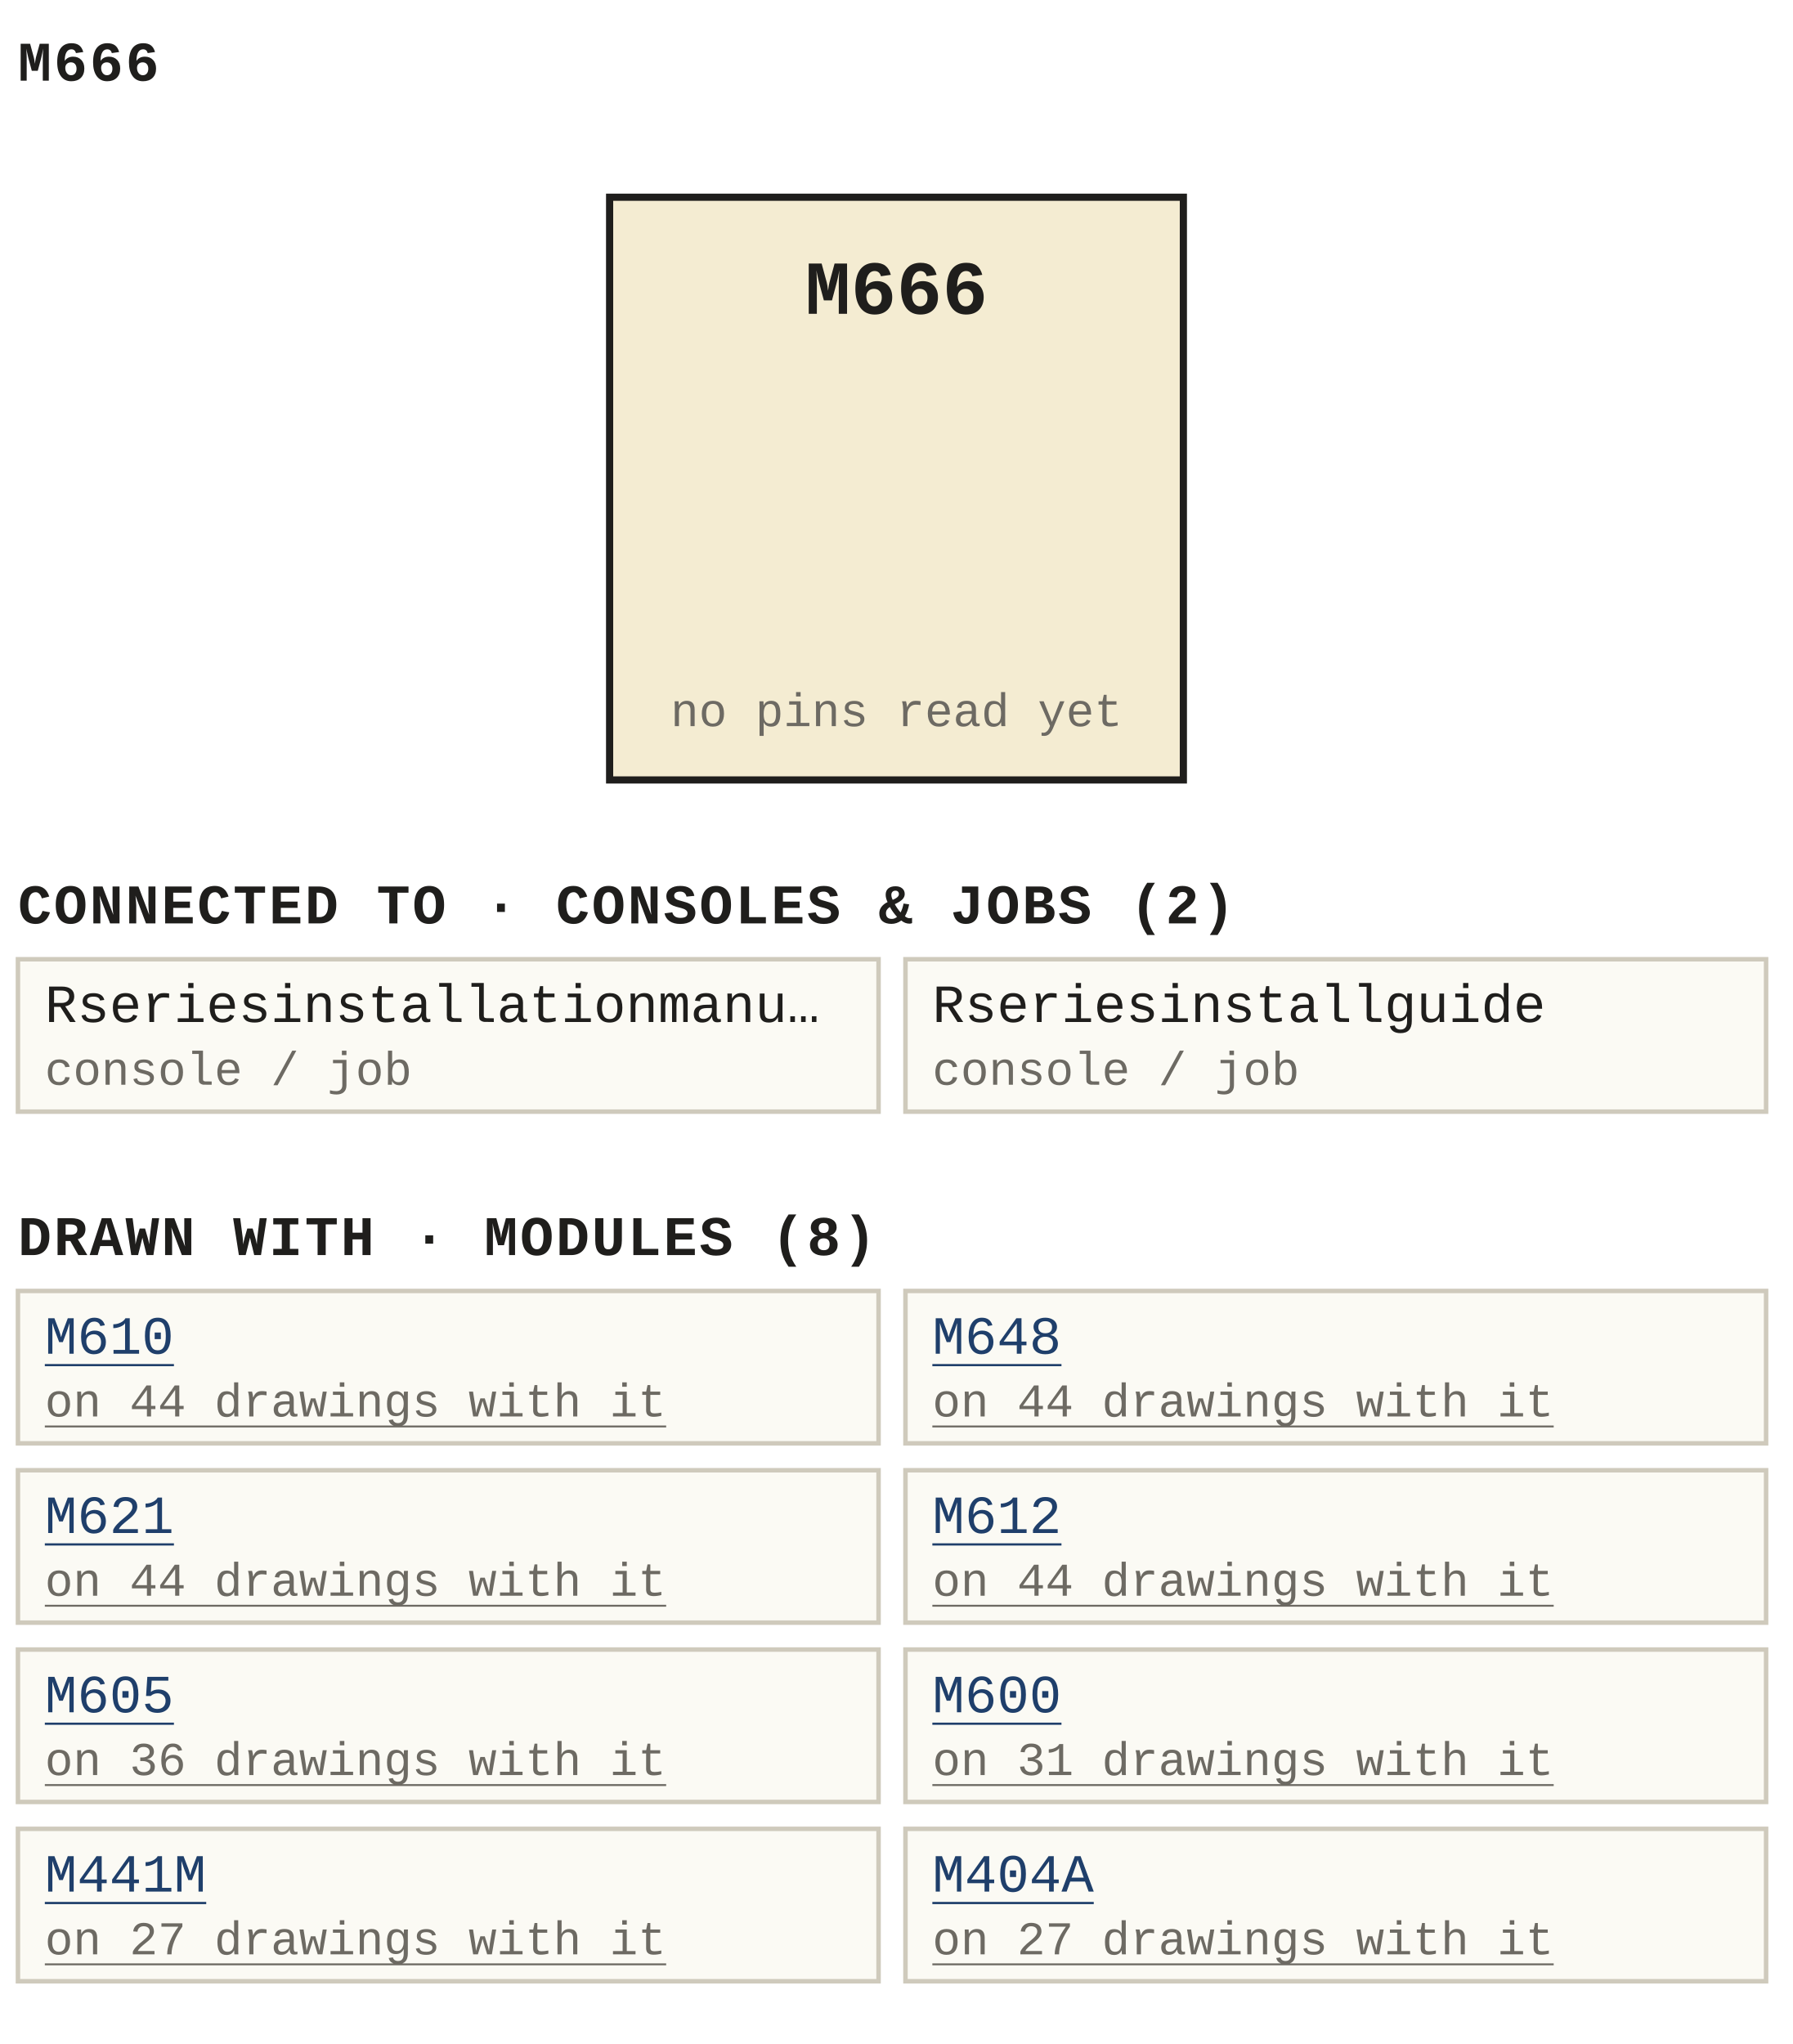
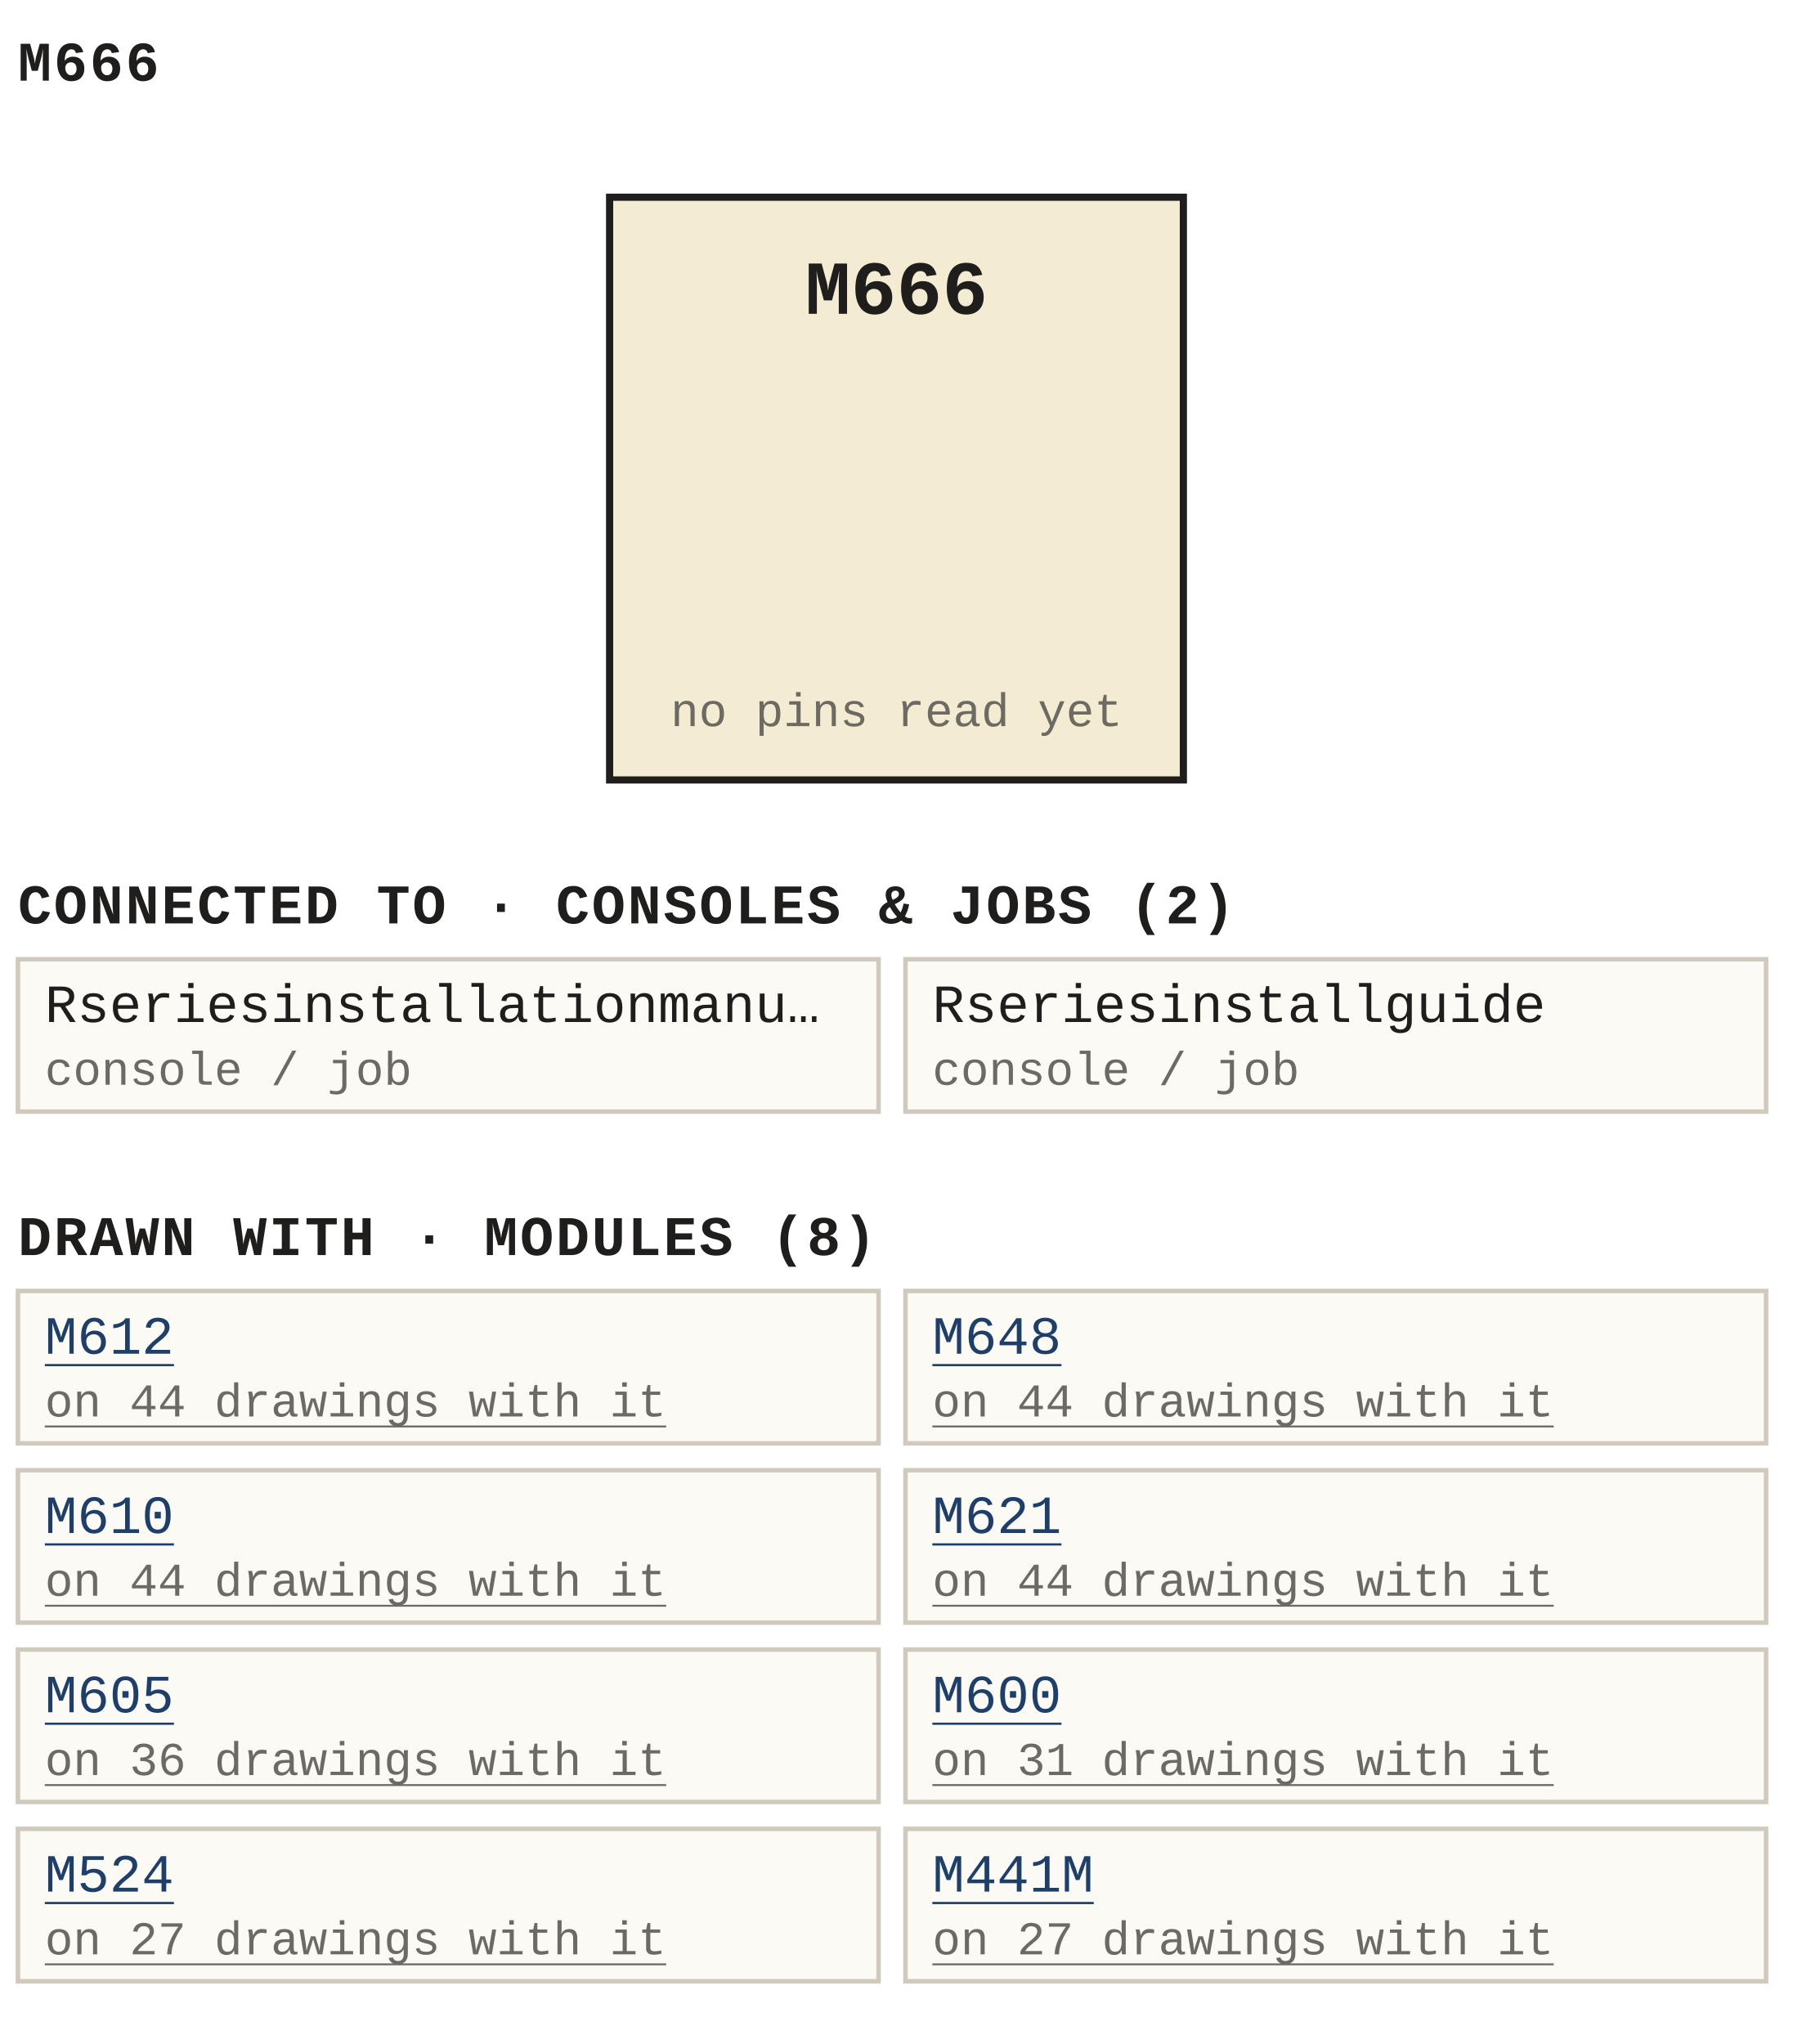
<svg xmlns="http://www.w3.org/2000/svg" class="wp" viewBox="0 0 400 456" width="400" height="456" role="img" aria-label="M666 connections" style="width:100%;max-width:500px;height:auto;background:#fbfaf4">
  <style>.wp text{font-family:"Courier Prime","Courier New",Courier,monospace;fill:#1f1e1c;font-size:12px} .wp .f{fill:#6d6a63;font-size:10.5px} .wp .h{font-size:12.5px;font-weight:700;letter-spacing:.04em} .wp .b{font-size:17px;font-weight:700} .wp a text{fill:#1f3f6b;text-decoration:underline} .wp a:hover rect{fill:#efe9d2}</style>
  <text x="4" y="18" class="h">M666</text>
  <rect x="136" y="44" width="128" height="130" fill="#f4ecd2" stroke="#1f1e1c" stroke-width="1.6" />
  <text x="200.0" y="70" class="b" text-anchor="middle">M666</text>
  <text x="200.0" y="162" class="f" text-anchor="middle">no pins read yet</text>
  <text x="4" y="206" class="h">CONNECTED TO · CONSOLES &amp; JOBS (2)</text>
  <rect x="4" y="214" width="192" height="34" fill="#fbfaf4" stroke="#cfcabc" />
  <text x="10" y="228">Rseriesinstallationmanu…</text>
  <text x="10" y="242" class="f">console / job</text>
  <rect x="202" y="214" width="192" height="34" fill="#fbfaf4" stroke="#cfcabc" />
  <text x="208" y="228">Rseriesinstallguide</text>
  <text x="208" y="242" class="f">console / job</text>
  <text x="4" y="280" class="h">DRAWN WITH · MODULES (8)</text>
-   <a href="../../PAGES/M610.html">
+   <a href="../../PAGES/M612.html">
    <rect x="4" y="288" width="192" height="34" fill="#fbfaf4" stroke="#cfcabc" />
-     <text x="10" y="302">M610</text>
+     <text x="10" y="302">M612</text>
    <text x="10" y="316" class="f">on 44 drawings with it</text>
  </a>
  <a href="../../PAGES/M648.html">
    <rect x="202" y="288" width="192" height="34" fill="#fbfaf4" stroke="#cfcabc" />
    <text x="208" y="302">M648</text>
    <text x="208" y="316" class="f">on 44 drawings with it</text>
  </a>
-   <a href="../../PAGES/M621.html">
+   <a href="../../PAGES/M610.html">
    <rect x="4" y="328" width="192" height="34" fill="#fbfaf4" stroke="#cfcabc" />
-     <text x="10" y="342">M621</text>
+     <text x="10" y="342">M610</text>
    <text x="10" y="356" class="f">on 44 drawings with it</text>
  </a>
-   <a href="../../PAGES/M612.html">
+   <a href="../../PAGES/M621.html">
    <rect x="202" y="328" width="192" height="34" fill="#fbfaf4" stroke="#cfcabc" />
-     <text x="208" y="342">M612</text>
+     <text x="208" y="342">M621</text>
    <text x="208" y="356" class="f">on 44 drawings with it</text>
  </a>
  <a href="../../PAGES/M605.html">
    <rect x="4" y="368" width="192" height="34" fill="#fbfaf4" stroke="#cfcabc" />
    <text x="10" y="382">M605</text>
    <text x="10" y="396" class="f">on 36 drawings with it</text>
  </a>
  <a href="../../PAGES/M600.html">
    <rect x="202" y="368" width="192" height="34" fill="#fbfaf4" stroke="#cfcabc" />
    <text x="208" y="382">M600</text>
    <text x="208" y="396" class="f">on 31 drawings with it</text>
  </a>
-   <a href="../../PAGES/M441M.html">
+   <a href="../../PAGES/M524.html">
    <rect x="4" y="408" width="192" height="34" fill="#fbfaf4" stroke="#cfcabc" />
-     <text x="10" y="422">M441M</text>
+     <text x="10" y="422">M524</text>
    <text x="10" y="436" class="f">on 27 drawings with it</text>
  </a>
-   <a href="../../PAGES/M404A.html">
+   <a href="../../PAGES/M441M.html">
    <rect x="202" y="408" width="192" height="34" fill="#fbfaf4" stroke="#cfcabc" />
-     <text x="208" y="422">M404A</text>
+     <text x="208" y="422">M441M</text>
    <text x="208" y="436" class="f">on 27 drawings with it</text>
  </a>
</svg>
